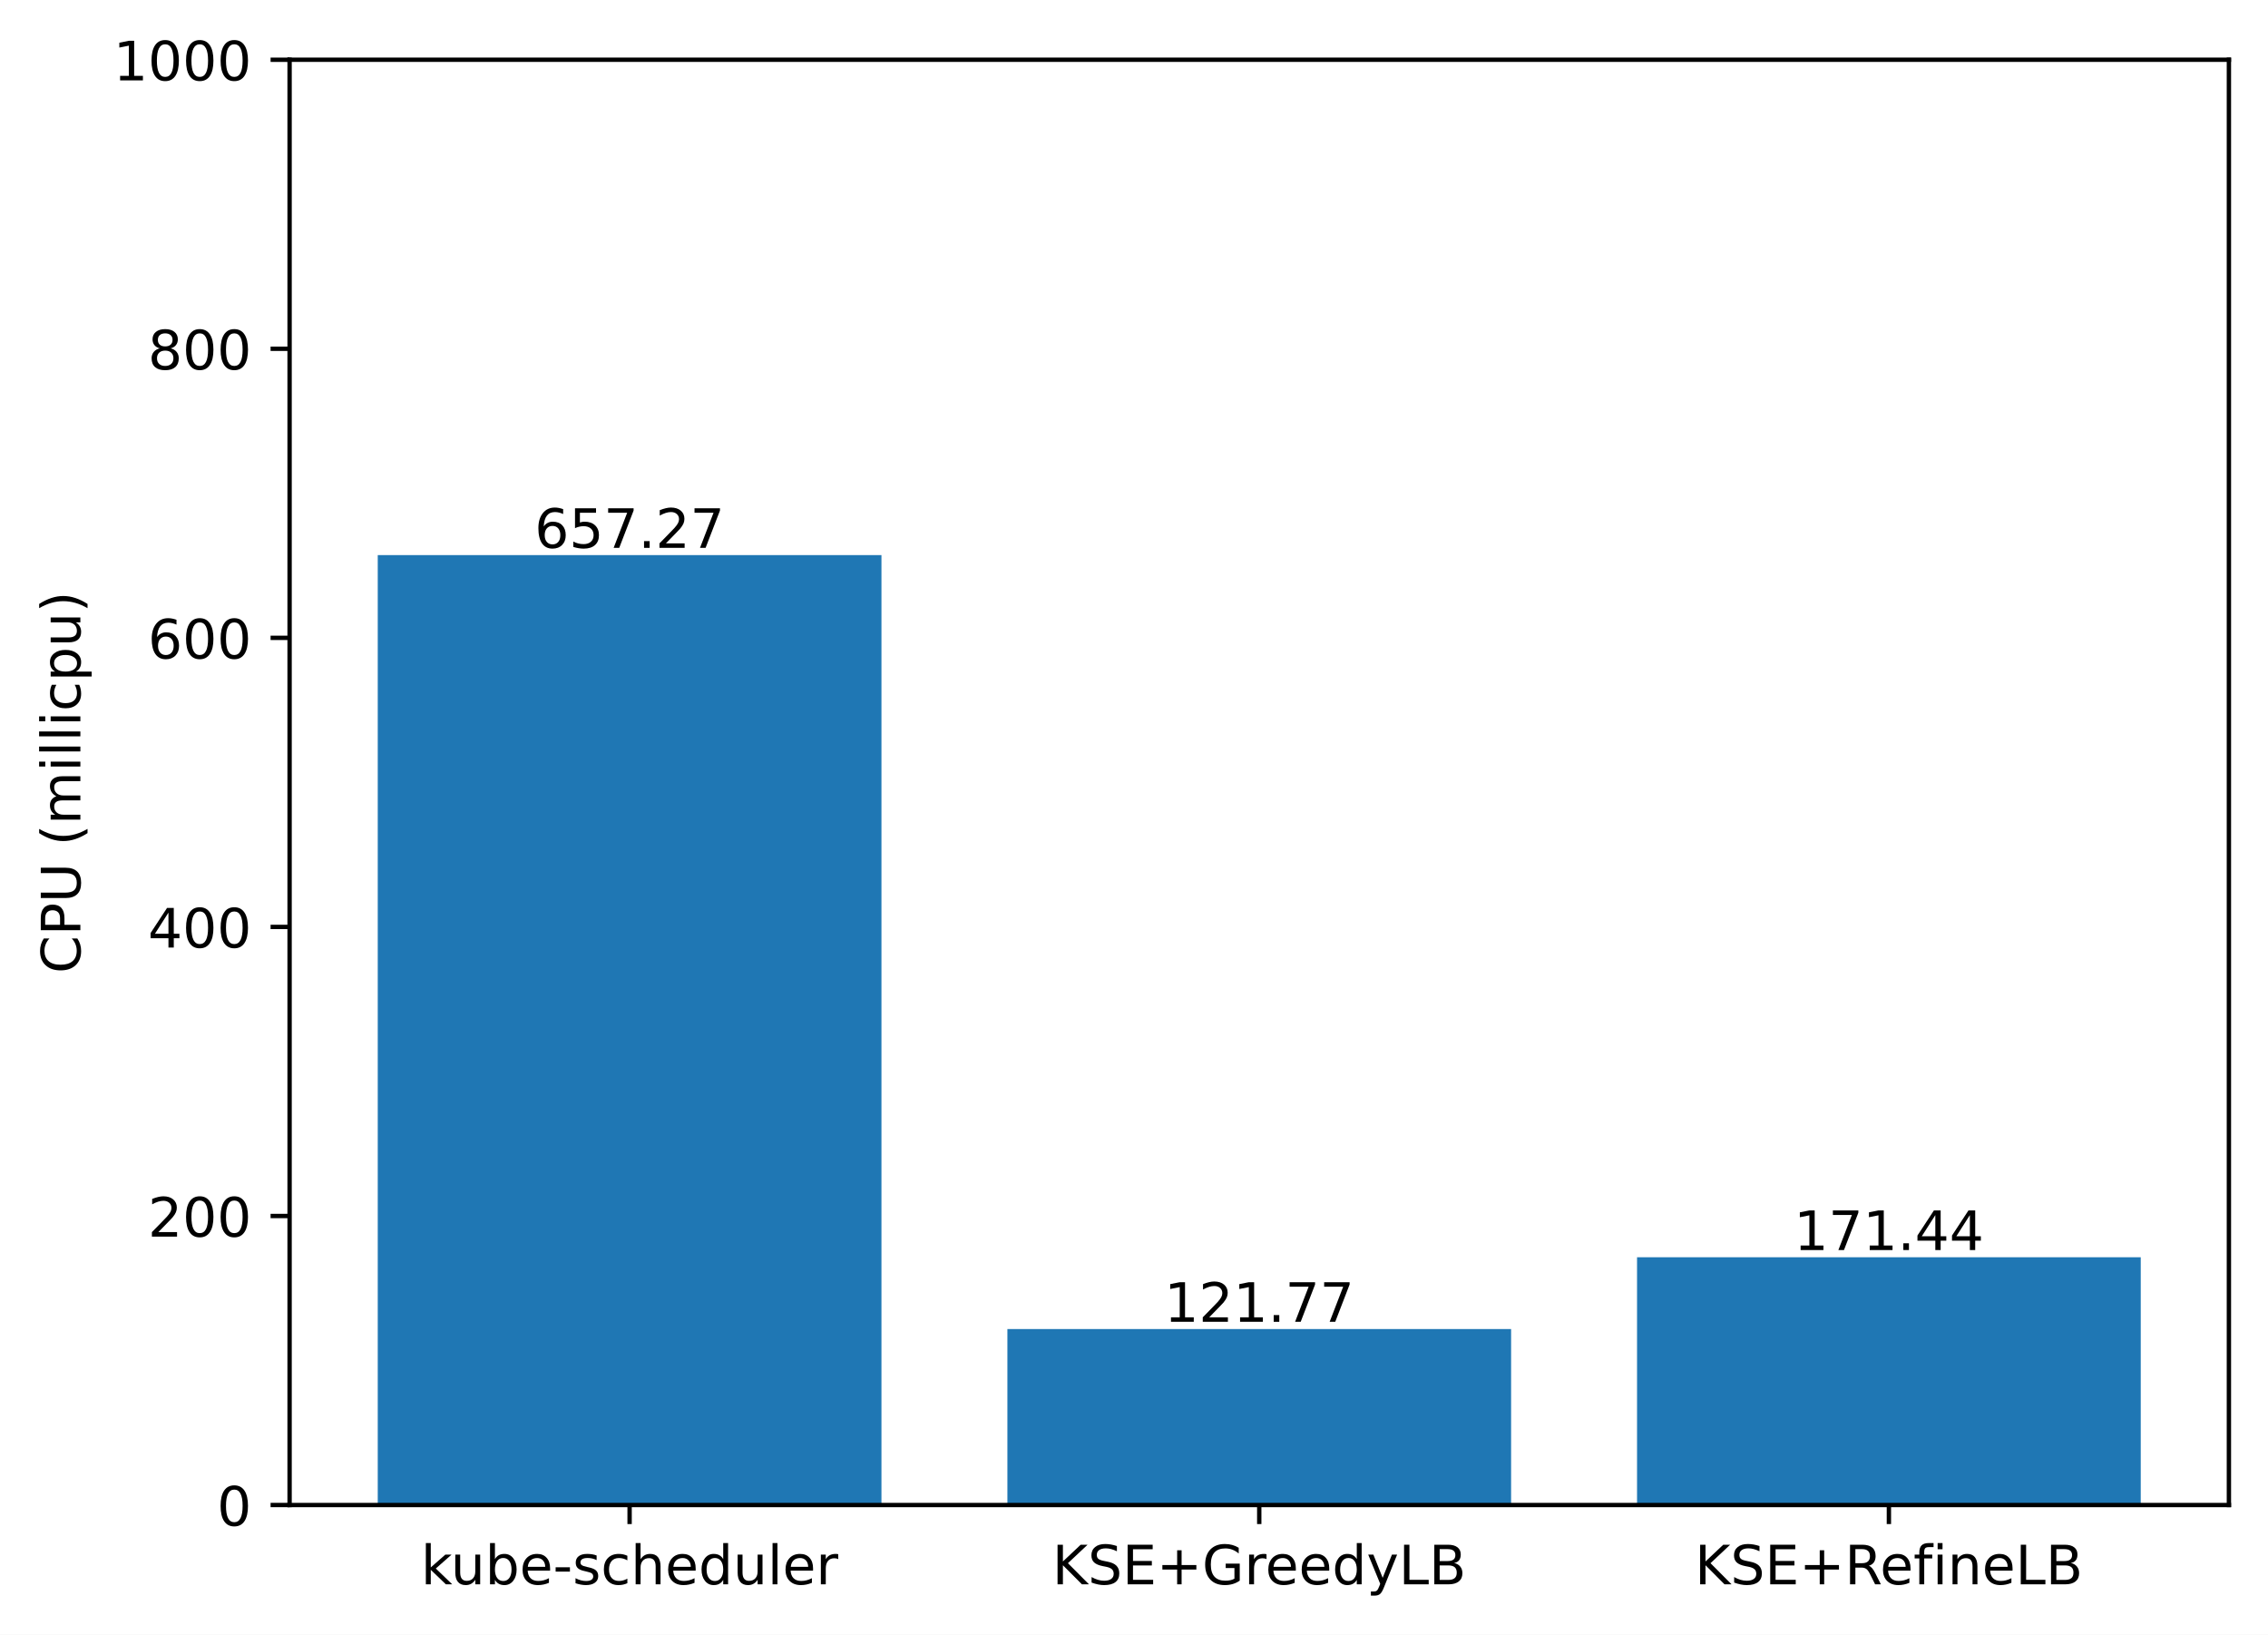
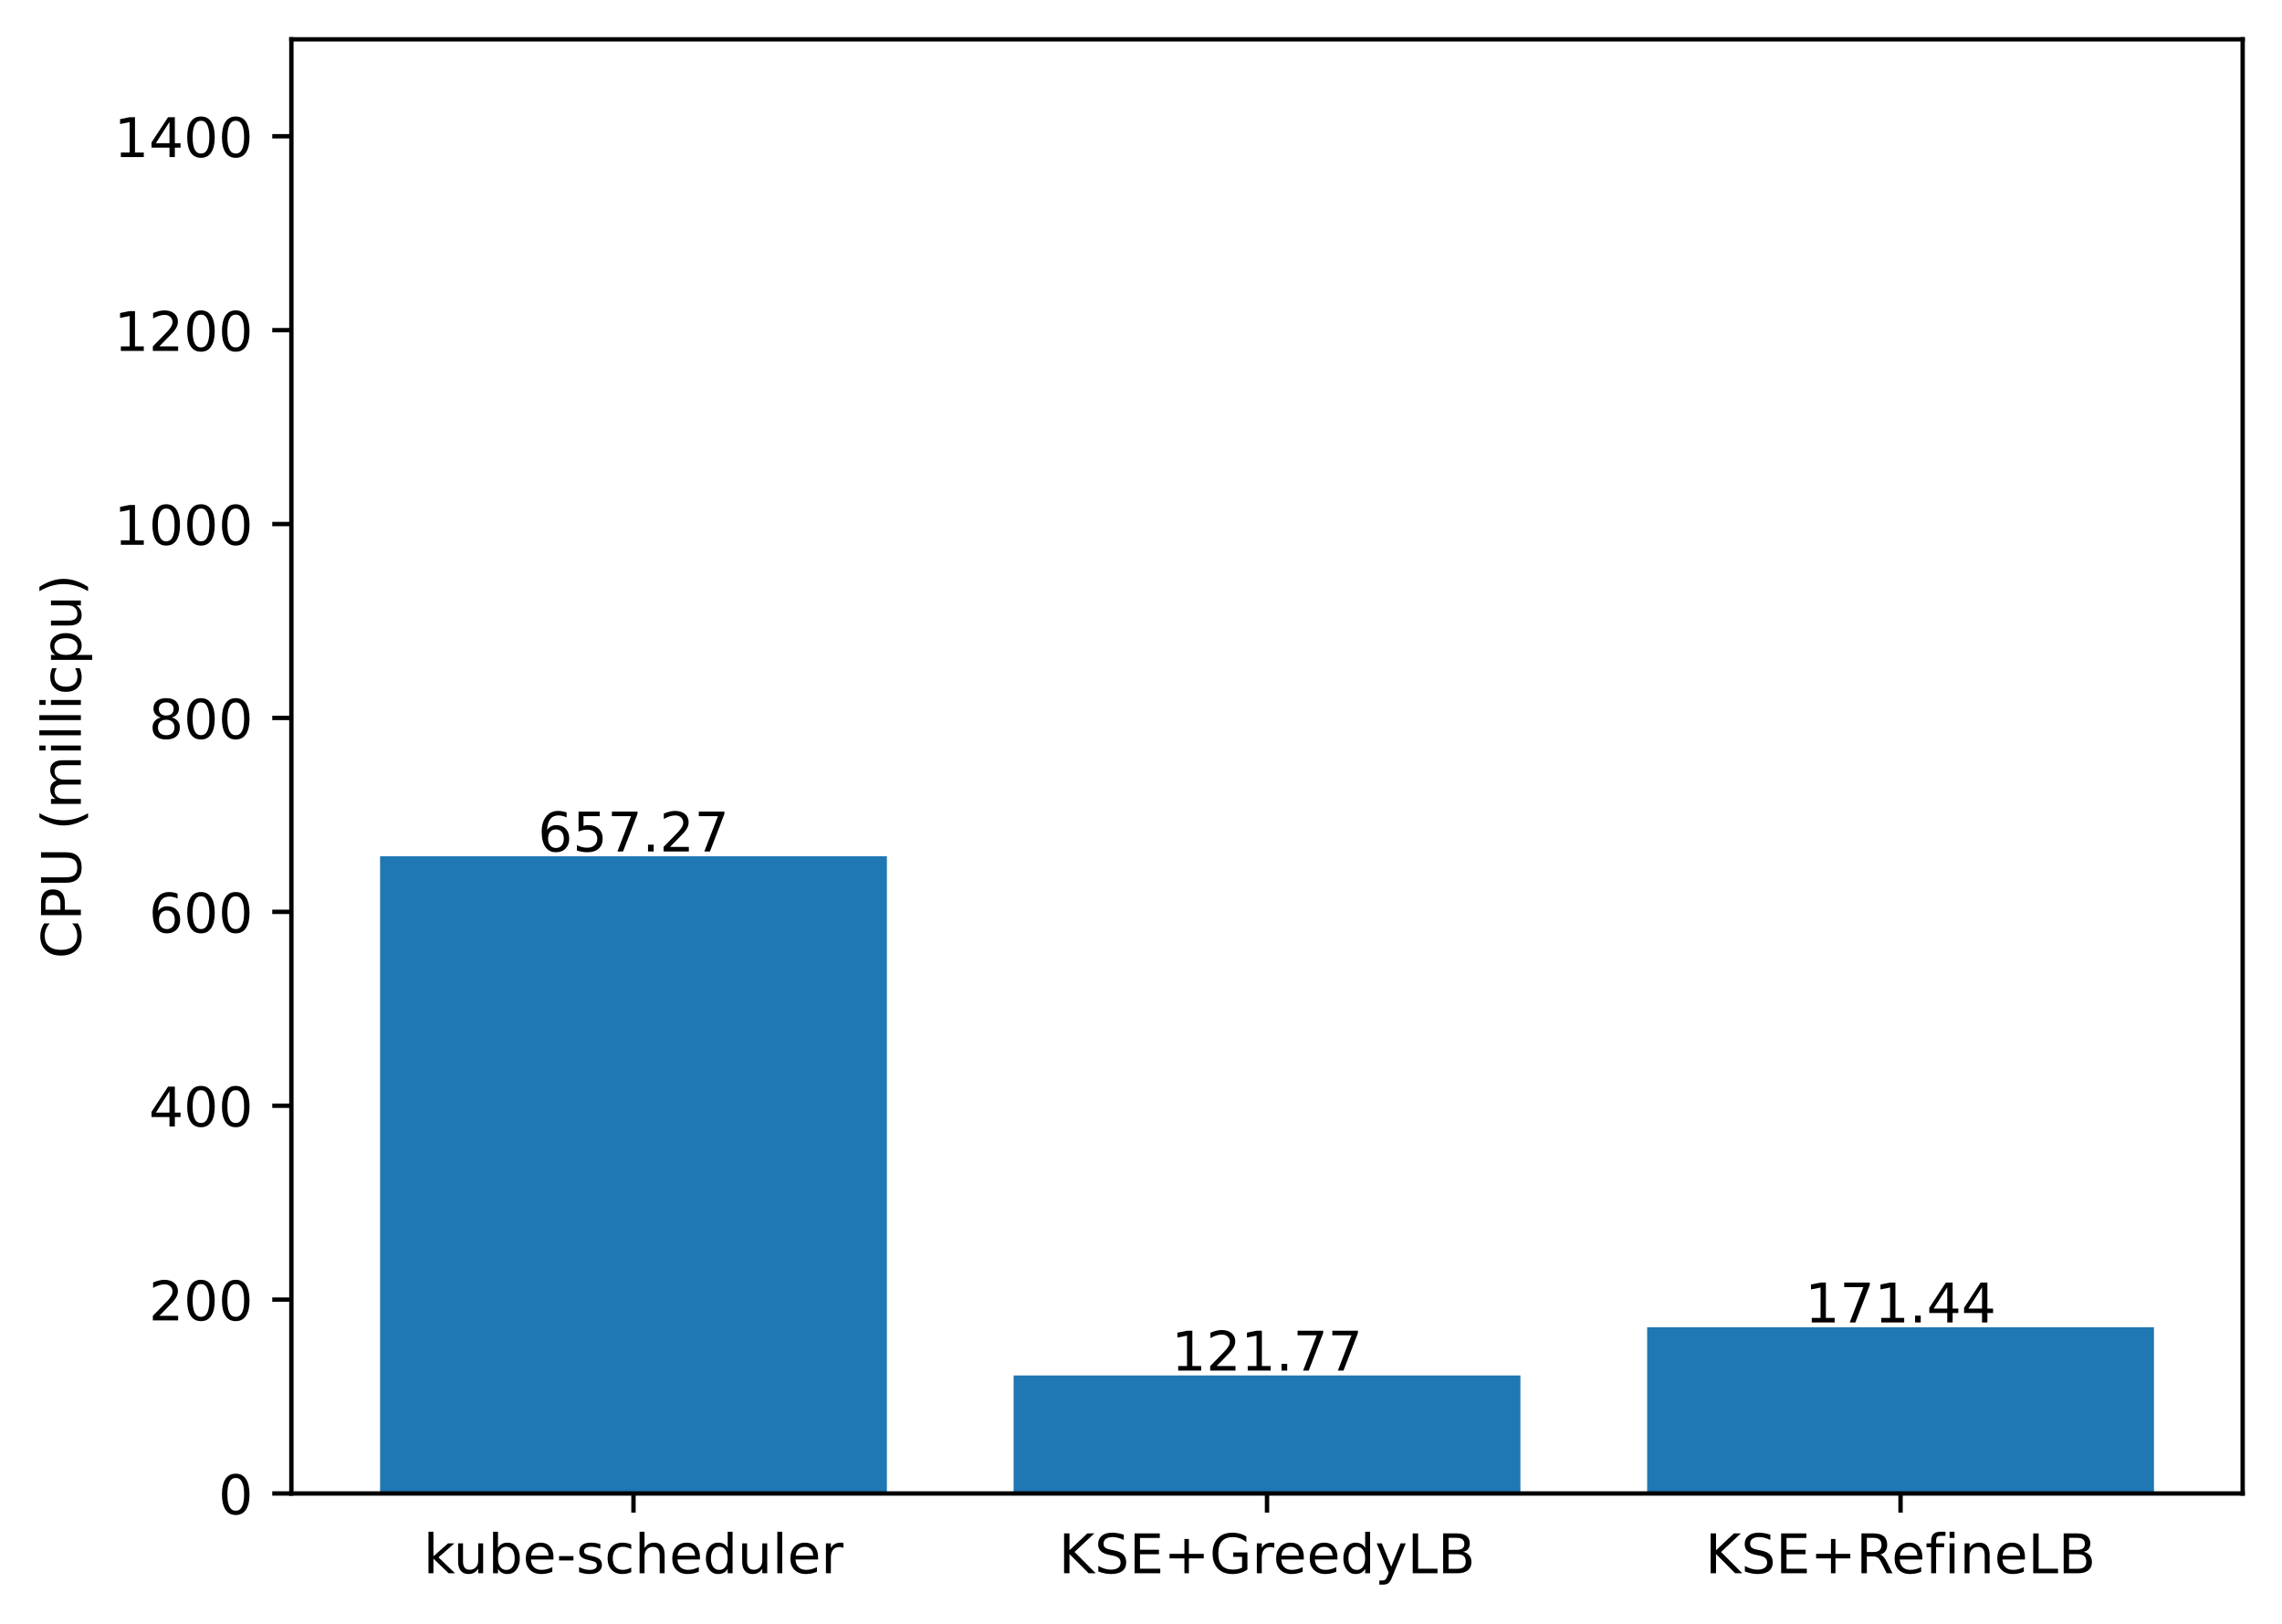
- <svg xmlns="http://www.w3.org/2000/svg" xmlns:xlink="http://www.w3.org/1999/xlink" width="417.648pt" height="300.989pt" viewBox="0 0 417.648 300.989" version="1.1">
+ <svg xmlns="http://www.w3.org/2000/svg" xmlns:xlink="http://www.w3.org/1999/xlink" width="417.648pt" height="297.19pt" viewBox="0 0 417.648 297.19" version="1.1">
  <defs>
    <style type="text/css">*{stroke-linejoin: round; stroke-linecap: butt}</style>
  </defs>
  <g id="figure_1">
    <g id="patch_1">
-       <path d="M 0 300.989  L 417.648 300.989  L 417.648 0  L 0 0  z " style="fill: #ffffff" />
+       <path d="M 0 297.19  L 417.648 297.19  L 417.648 0  L 0 0  z " style="fill: #ffffff" />
    </g>
    <g id="axes_1">
      <g id="patch_2">
-         <path d="M 53.328 277.111  L 410.448 277.111  L 410.448 10.999  L 53.328 10.999  z " style="fill: #ffffff" />
+         <path d="M 53.328 273.312  L 410.448 273.312  L 410.448 7.2  L 53.328 7.2  z " style="fill: #ffffff" />
      </g>
      <g id="patch_3">
-         <path d="M 69.561 277.111  L 162.319 277.111  L 162.319 102.204  L 69.561 102.204  z " clip-path="url(#p3a479c5b4d)" style="fill: #1f77b4" />
+         <path d="M 69.561 273.312  L 162.319 273.312  L 162.319 156.707  L 69.561 156.707  z " clip-path="url(#p61de9273e0)" style="fill: #1f77b4" />
      </g>
      <g id="patch_4">
-         <path d="M 185.509 277.111  L 278.267 277.111  L 278.267 244.707  L 185.509 244.707  z " clip-path="url(#p3a479c5b4d)" style="fill: #1f77b4" />
+         <path d="M 185.509 273.312  L 278.267 273.312  L 278.267 251.709  L 185.509 251.709  z " clip-path="url(#p61de9273e0)" style="fill: #1f77b4" />
      </g>
      <g id="patch_5">
-         <path d="M 301.457 277.111  L 394.215 277.111  L 394.215 231.489  L 301.457 231.489  z " clip-path="url(#p3a479c5b4d)" style="fill: #1f77b4" />
+         <path d="M 301.457 273.312  L 394.215 273.312  L 394.215 242.897  L 301.457 242.897  z " clip-path="url(#p61de9273e0)" style="fill: #1f77b4" />
      </g>
      <g id="matplotlib.axis_1">
        <g id="xtick_1">
          <g id="line2d_1">
            <defs>
-               <path id="m52094c0083" d="M 0 0  L 0 3.5  " style="stroke: #000000; stroke-width: 0.8" />
+               <path id="m7a3ad3dcc8" d="M 0 0  L 0 3.5  " style="stroke: #000000; stroke-width: 0.8" />
            </defs>
            <g>
-               <use xlink:href="#m52094c0083" x="115.94" y="277.111" style="stroke: #000000; stroke-width: 0.8" />
+               <use xlink:href="#m7a3ad3dcc8" x="115.94" y="273.312" style="stroke: #000000; stroke-width: 0.8" />
            </g>
          </g>
          <g id="text_1">
-             <g transform="translate(77.51429 291.7097)scale(0.1 -0.1)">
+             <g transform="translate(77.51429 287.9104)scale(0.1 -0.1)">
              <defs>
                <path id="DejaVuSans-6b" d="M 581 4863  L 1159 4863  L 1159 1991  L 2875 3500  L 3609 3500  L 1753 1863  L 3688 0  L 2938 0  L 1159 1709  L 1159 0  L 581 0  L 581 4863  z " transform="scale(0.015625)" />
                <path id="DejaVuSans-75" d="M 544 1381  L 544 3500  L 1119 3500  L 1119 1403  Q 1119 906 1312 657  Q 1506 409 1894 409  Q 2359 409 2629 706  Q 2900 1003 2900 1516  L 2900 3500  L 3475 3500  L 3475 0  L 2900 0  L 2900 538  Q 2691 219 2414 64  Q 2138 -91 1772 -91  Q 1169 -91 856 284  Q 544 659 544 1381  z M 1991 3584  L 1991 3584  z " transform="scale(0.015625)" />
                <path id="DejaVuSans-62" d="M 3116 1747  Q 3116 2381 2855 2742  Q 2594 3103 2138 3103  Q 1681 3103 1420 2742  Q 1159 2381 1159 1747  Q 1159 1113 1420 752  Q 1681 391 2138 391  Q 2594 391 2855 752  Q 3116 1113 3116 1747  z M 1159 2969  Q 1341 3281 1617 3432  Q 1894 3584 2278 3584  Q 2916 3584 3314 3078  Q 3713 2572 3713 1747  Q 3713 922 3314 415  Q 2916 -91 2278 -91  Q 1894 -91 1617 61  Q 1341 213 1159 525  L 1159 0  L 581 0  L 581 4863  L 1159 4863  L 1159 2969  z " transform="scale(0.015625)" />
                <path id="DejaVuSans-65" d="M 3597 1894  L 3597 1613  L 953 1613  Q 991 1019 1311 708  Q 1631 397 2203 397  Q 2534 397 2845 478  Q 3156 559 3463 722  L 3463 178  Q 3153 47 2828 -22  Q 2503 -91 2169 -91  Q 1331 -91 842 396  Q 353 884 353 1716  Q 353 2575 817 3079  Q 1281 3584 2069 3584  Q 2775 3584 3186 3129  Q 3597 2675 3597 1894  z M 3022 2063  Q 3016 2534 2758 2815  Q 2500 3097 2075 3097  Q 1594 3097 1305 2825  Q 1016 2553 972 2059  L 3022 2063  z " transform="scale(0.015625)" />
                <path id="DejaVuSans-2d" d="M 313 2009  L 1997 2009  L 1997 1497  L 313 1497  L 313 2009  z " transform="scale(0.015625)" />
                <path id="DejaVuSans-73" d="M 2834 3397  L 2834 2853  Q 2591 2978 2328 3040  Q 2066 3103 1784 3103  Q 1356 3103 1142 2972  Q 928 2841 928 2578  Q 928 2378 1081 2264  Q 1234 2150 1697 2047  L 1894 2003  Q 2506 1872 2764 1633  Q 3022 1394 3022 966  Q 3022 478 2636 193  Q 2250 -91 1575 -91  Q 1294 -91 989 -36  Q 684 19 347 128  L 347 722  Q 666 556 975 473  Q 1284 391 1588 391  Q 1994 391 2212 530  Q 2431 669 2431 922  Q 2431 1156 2273 1281  Q 2116 1406 1581 1522  L 1381 1569  Q 847 1681 609 1914  Q 372 2147 372 2553  Q 372 3047 722 3315  Q 1072 3584 1716 3584  Q 2034 3584 2315 3537  Q 2597 3491 2834 3397  z " transform="scale(0.015625)" />
                <path id="DejaVuSans-63" d="M 3122 3366  L 3122 2828  Q 2878 2963 2633 3030  Q 2388 3097 2138 3097  Q 1578 3097 1268 2742  Q 959 2388 959 1747  Q 959 1106 1268 751  Q 1578 397 2138 397  Q 2388 397 2633 464  Q 2878 531 3122 666  L 3122 134  Q 2881 22 2623 -34  Q 2366 -91 2075 -91  Q 1284 -91 818 406  Q 353 903 353 1747  Q 353 2603 823 3093  Q 1294 3584 2113 3584  Q 2378 3584 2631 3529  Q 2884 3475 3122 3366  z " transform="scale(0.015625)" />
                <path id="DejaVuSans-68" d="M 3513 2113  L 3513 0  L 2938 0  L 2938 2094  Q 2938 2591 2744 2837  Q 2550 3084 2163 3084  Q 1697 3084 1428 2787  Q 1159 2491 1159 1978  L 1159 0  L 581 0  L 581 4863  L 1159 4863  L 1159 2956  Q 1366 3272 1645 3428  Q 1925 3584 2291 3584  Q 2894 3584 3203 3211  Q 3513 2838 3513 2113  z " transform="scale(0.015625)" />
                <path id="DejaVuSans-64" d="M 2906 2969  L 2906 4863  L 3481 4863  L 3481 0  L 2906 0  L 2906 525  Q 2725 213 2448 61  Q 2172 -91 1784 -91  Q 1150 -91 751 415  Q 353 922 353 1747  Q 353 2572 751 3078  Q 1150 3584 1784 3584  Q 2172 3584 2448 3432  Q 2725 3281 2906 2969  z M 947 1747  Q 947 1113 1208 752  Q 1469 391 1925 391  Q 2381 391 2643 752  Q 2906 1113 2906 1747  Q 2906 2381 2643 2742  Q 2381 3103 1925 3103  Q 1469 3103 1208 2742  Q 947 2381 947 1747  z " transform="scale(0.015625)" />
                <path id="DejaVuSans-6c" d="M 603 4863  L 1178 4863  L 1178 0  L 603 0  L 603 4863  z " transform="scale(0.015625)" />
                <path id="DejaVuSans-72" d="M 2631 2963  Q 2534 3019 2420 3045  Q 2306 3072 2169 3072  Q 1681 3072 1420 2755  Q 1159 2438 1159 1844  L 1159 0  L 581 0  L 581 3500  L 1159 3500  L 1159 2956  Q 1341 3275 1631 3429  Q 1922 3584 2338 3584  Q 2397 3584 2469 3576  Q 2541 3569 2628 3553  L 2631 2963  z " transform="scale(0.015625)" />
              </defs>
              <use xlink:href="#DejaVuSans-6b" />
              <use xlink:href="#DejaVuSans-75" x="54.785" />
              <use xlink:href="#DejaVuSans-62" x="118.164" />
              <use xlink:href="#DejaVuSans-65" x="181.641" />
              <use xlink:href="#DejaVuSans-2d" x="243.164" />
              <use xlink:href="#DejaVuSans-73" x="279.248" />
              <use xlink:href="#DejaVuSans-63" x="331.348" />
              <use xlink:href="#DejaVuSans-68" x="386.328" />
              <use xlink:href="#DejaVuSans-65" x="449.707" />
              <use xlink:href="#DejaVuSans-64" x="511.23" />
              <use xlink:href="#DejaVuSans-75" x="574.707" />
              <use xlink:href="#DejaVuSans-6c" x="638.086" />
              <use xlink:href="#DejaVuSans-65" x="665.869" />
              <use xlink:href="#DejaVuSans-72" x="727.393" />
            </g>
          </g>
        </g>
        <g id="xtick_2">
          <g id="line2d_2">
            <g>
-               <use xlink:href="#m52094c0083" x="231.888" y="277.111" style="stroke: #000000; stroke-width: 0.8" />
+               <use xlink:href="#m7a3ad3dcc8" x="231.888" y="273.312" style="stroke: #000000; stroke-width: 0.8" />
            </g>
          </g>
          <g id="text_2">
-             <g transform="translate(193.7655 291.7097)scale(0.1 -0.1)">
+             <g transform="translate(193.7655 287.9104)scale(0.1 -0.1)">
              <defs>
                <path id="DejaVuSans-4b" d="M 628 4666  L 1259 4666  L 1259 2694  L 3353 4666  L 4166 4666  L 1850 2491  L 4331 0  L 3500 0  L 1259 2247  L 1259 0  L 628 0  L 628 4666  z " transform="scale(0.015625)" />
                <path id="DejaVuSans-53" d="M 3425 4513  L 3425 3897  Q 3066 4069 2747 4153  Q 2428 4238 2131 4238  Q 1616 4238 1336 4038  Q 1056 3838 1056 3469  Q 1056 3159 1242 3001  Q 1428 2844 1947 2747  L 2328 2669  Q 3034 2534 3370 2195  Q 3706 1856 3706 1288  Q 3706 609 3251 259  Q 2797 -91 1919 -91  Q 1588 -91 1214 -16  Q 841 59 441 206  L 441 856  Q 825 641 1194 531  Q 1563 422 1919 422  Q 2459 422 2753 634  Q 3047 847 3047 1241  Q 3047 1584 2836 1778  Q 2625 1972 2144 2069  L 1759 2144  Q 1053 2284 737 2584  Q 422 2884 422 3419  Q 422 4038 858 4394  Q 1294 4750 2059 4750  Q 2388 4750 2728 4690  Q 3069 4631 3425 4513  z " transform="scale(0.015625)" />
                <path id="DejaVuSans-45" d="M 628 4666  L 3578 4666  L 3578 4134  L 1259 4134  L 1259 2753  L 3481 2753  L 3481 2222  L 1259 2222  L 1259 531  L 3634 531  L 3634 0  L 628 0  L 628 4666  z " transform="scale(0.015625)" />
                <path id="DejaVuSans-2b" d="M 2944 4013  L 2944 2272  L 4684 2272  L 4684 1741  L 2944 1741  L 2944 0  L 2419 0  L 2419 1741  L 678 1741  L 678 2272  L 2419 2272  L 2419 4013  L 2944 4013  z " transform="scale(0.015625)" />
                <path id="DejaVuSans-47" d="M 3809 666  L 3809 1919  L 2778 1919  L 2778 2438  L 4434 2438  L 4434 434  Q 4069 175 3628 42  Q 3188 -91 2688 -91  Q 1594 -91 976 548  Q 359 1188 359 2328  Q 359 3472 976 4111  Q 1594 4750 2688 4750  Q 3144 4750 3555 4637  Q 3966 4525 4313 4306  L 4313 3634  Q 3963 3931 3569 4081  Q 3175 4231 2741 4231  Q 1884 4231 1454 3753  Q 1025 3275 1025 2328  Q 1025 1384 1454 906  Q 1884 428 2741 428  Q 3075 428 3337 486  Q 3600 544 3809 666  z " transform="scale(0.015625)" />
                <path id="DejaVuSans-79" d="M 2059 -325  Q 1816 -950 1584 -1140  Q 1353 -1331 966 -1331  L 506 -1331  L 506 -850  L 844 -850  Q 1081 -850 1212 -737  Q 1344 -625 1503 -206  L 1606 56  L 191 3500  L 800 3500  L 1894 763  L 2988 3500  L 3597 3500  L 2059 -325  z " transform="scale(0.015625)" />
                <path id="DejaVuSans-4c" d="M 628 4666  L 1259 4666  L 1259 531  L 3531 531  L 3531 0  L 628 0  L 628 4666  z " transform="scale(0.015625)" />
                <path id="DejaVuSans-42" d="M 1259 2228  L 1259 519  L 2272 519  Q 2781 519 3026 730  Q 3272 941 3272 1375  Q 3272 1813 3026 2020  Q 2781 2228 2272 2228  L 1259 2228  z M 1259 4147  L 1259 2741  L 2194 2741  Q 2656 2741 2882 2914  Q 3109 3088 3109 3444  Q 3109 3797 2882 3972  Q 2656 4147 2194 4147  L 1259 4147  z M 628 4666  L 2241 4666  Q 2963 4666 3353 4366  Q 3744 4066 3744 3513  Q 3744 3084 3544 2831  Q 3344 2578 2956 2516  Q 3422 2416 3680 2098  Q 3938 1781 3938 1306  Q 3938 681 3513 340  Q 3088 0 2303 0  L 628 0  L 628 4666  z " transform="scale(0.015625)" />
              </defs>
              <use xlink:href="#DejaVuSans-4b" />
              <use xlink:href="#DejaVuSans-53" x="65.576" />
              <use xlink:href="#DejaVuSans-45" x="129.053" />
              <use xlink:href="#DejaVuSans-2b" x="192.236" />
              <use xlink:href="#DejaVuSans-47" x="276.025" />
              <use xlink:href="#DejaVuSans-72" x="353.516" />
              <use xlink:href="#DejaVuSans-65" x="392.379" />
              <use xlink:href="#DejaVuSans-65" x="453.902" />
              <use xlink:href="#DejaVuSans-64" x="515.426" />
              <use xlink:href="#DejaVuSans-79" x="578.902" />
              <use xlink:href="#DejaVuSans-4c" x="638.082" />
              <use xlink:href="#DejaVuSans-42" x="693.795" />
            </g>
          </g>
        </g>
        <g id="xtick_3">
          <g id="line2d_3">
            <g>
-               <use xlink:href="#m52094c0083" x="347.836" y="277.111" style="stroke: #000000; stroke-width: 0.8" />
+               <use xlink:href="#m7a3ad3dcc8" x="347.836" y="273.312" style="stroke: #000000; stroke-width: 0.8" />
            </g>
          </g>
          <g id="text_3">
-             <g transform="translate(312.0971 291.7097)scale(0.1 -0.1)">
+             <g transform="translate(312.0971 287.9104)scale(0.1 -0.1)">
              <defs>
                <path id="DejaVuSans-52" d="M 2841 2188  Q 3044 2119 3236 1894  Q 3428 1669 3622 1275  L 4263 0  L 3584 0  L 2988 1197  Q 2756 1666 2539 1819  Q 2322 1972 1947 1972  L 1259 1972  L 1259 0  L 628 0  L 628 4666  L 2053 4666  Q 2853 4666 3247 4331  Q 3641 3997 3641 3322  Q 3641 2881 3436 2590  Q 3231 2300 2841 2188  z M 1259 4147  L 1259 2491  L 2053 2491  Q 2509 2491 2742 2702  Q 2975 2913 2975 3322  Q 2975 3731 2742 3939  Q 2509 4147 2053 4147  L 1259 4147  z " transform="scale(0.015625)" />
                <path id="DejaVuSans-66" d="M 2375 4863  L 2375 4384  L 1825 4384  Q 1516 4384 1395 4259  Q 1275 4134 1275 3809  L 1275 3500  L 2222 3500  L 2222 3053  L 1275 3053  L 1275 0  L 697 0  L 697 3053  L 147 3053  L 147 3500  L 697 3500  L 697 3744  Q 697 4328 969 4595  Q 1241 4863 1831 4863  L 2375 4863  z " transform="scale(0.015625)" />
                <path id="DejaVuSans-69" d="M 603 3500  L 1178 3500  L 1178 0  L 603 0  L 603 3500  z M 603 4863  L 1178 4863  L 1178 4134  L 603 4134  L 603 4863  z " transform="scale(0.015625)" />
                <path id="DejaVuSans-6e" d="M 3513 2113  L 3513 0  L 2938 0  L 2938 2094  Q 2938 2591 2744 2837  Q 2550 3084 2163 3084  Q 1697 3084 1428 2787  Q 1159 2491 1159 1978  L 1159 0  L 581 0  L 581 3500  L 1159 3500  L 1159 2956  Q 1366 3272 1645 3428  Q 1925 3584 2291 3584  Q 2894 3584 3203 3211  Q 3513 2838 3513 2113  z " transform="scale(0.015625)" />
              </defs>
              <use xlink:href="#DejaVuSans-4b" />
              <use xlink:href="#DejaVuSans-53" x="65.576" />
              <use xlink:href="#DejaVuSans-45" x="129.053" />
              <use xlink:href="#DejaVuSans-2b" x="192.236" />
              <use xlink:href="#DejaVuSans-52" x="276.025" />
              <use xlink:href="#DejaVuSans-65" x="341.008" />
              <use xlink:href="#DejaVuSans-66" x="402.531" />
              <use xlink:href="#DejaVuSans-69" x="437.736" />
              <use xlink:href="#DejaVuSans-6e" x="465.52" />
              <use xlink:href="#DejaVuSans-65" x="528.898" />
              <use xlink:href="#DejaVuSans-4c" x="590.422" />
              <use xlink:href="#DejaVuSans-42" x="646.135" />
            </g>
          </g>
        </g>
      </g>
      <g id="matplotlib.axis_2">
        <g id="ytick_1">
          <g id="line2d_4">
            <defs>
-               <path id="m1322d1f7ef" d="M 0 0  L -3.5 0  " style="stroke: #000000; stroke-width: 0.8" />
+               <path id="m03bbb53604" d="M 0 0  L -3.5 0  " style="stroke: #000000; stroke-width: 0.8" />
            </defs>
            <g>
-               <use xlink:href="#m1322d1f7ef" x="53.328" y="277.111" style="stroke: #000000; stroke-width: 0.8" />
+               <use xlink:href="#m03bbb53604" x="53.328" y="273.312" style="stroke: #000000; stroke-width: 0.8" />
            </g>
          </g>
          <g id="text_4">
-             <g transform="translate(39.96563 280.9104)scale(0.1 -0.1)">
+             <g transform="translate(39.96563 277.1112)scale(0.1 -0.1)">
              <defs>
                <path id="DejaVuSans-30" d="M 2034 4250  Q 1547 4250 1301 3770  Q 1056 3291 1056 2328  Q 1056 1369 1301 889  Q 1547 409 2034 409  Q 2525 409 2770 889  Q 3016 1369 3016 2328  Q 3016 3291 2770 3770  Q 2525 4250 2034 4250  z M 2034 4750  Q 2819 4750 3233 4129  Q 3647 3509 3647 2328  Q 3647 1150 3233 529  Q 2819 -91 2034 -91  Q 1250 -91 836 529  Q 422 1150 422 2328  Q 422 3509 836 4129  Q 1250 4750 2034 4750  z " transform="scale(0.015625)" />
              </defs>
              <use xlink:href="#DejaVuSans-30" />
            </g>
          </g>
        </g>
        <g id="ytick_2">
          <g id="line2d_5">
            <g>
-               <use xlink:href="#m1322d1f7ef" x="53.328" y="223.889" style="stroke: #000000; stroke-width: 0.8" />
+               <use xlink:href="#m03bbb53604" x="53.328" y="237.83" style="stroke: #000000; stroke-width: 0.8" />
            </g>
          </g>
          <g id="text_5">
-             <g transform="translate(27.24063 227.688)scale(0.1 -0.1)">
+             <g transform="translate(27.24063 241.6296)scale(0.1 -0.1)">
              <defs>
                <path id="DejaVuSans-32" d="M 1228 531  L 3431 531  L 3431 0  L 469 0  L 469 531  Q 828 903 1448 1529  Q 2069 2156 2228 2338  Q 2531 2678 2651 2914  Q 2772 3150 2772 3378  Q 2772 3750 2511 3984  Q 2250 4219 1831 4219  Q 1534 4219 1204 4116  Q 875 4013 500 3803  L 500 4441  Q 881 4594 1212 4672  Q 1544 4750 1819 4750  Q 2544 4750 2975 4387  Q 3406 4025 3406 3419  Q 3406 3131 3298 2873  Q 3191 2616 2906 2266  Q 2828 2175 2409 1742  Q 1991 1309 1228 531  z " transform="scale(0.015625)" />
              </defs>
              <use xlink:href="#DejaVuSans-32" />
              <use xlink:href="#DejaVuSans-30" x="63.623" />
              <use xlink:href="#DejaVuSans-30" x="127.246" />
            </g>
          </g>
        </g>
        <g id="ytick_3">
          <g id="line2d_6">
            <g>
-               <use xlink:href="#m1322d1f7ef" x="53.328" y="170.666" style="stroke: #000000; stroke-width: 0.8" />
+               <use xlink:href="#m03bbb53604" x="53.328" y="202.349" style="stroke: #000000; stroke-width: 0.8" />
            </g>
          </g>
          <g id="text_6">
-             <g transform="translate(27.24063 174.4656)scale(0.1 -0.1)">
+             <g transform="translate(27.24063 206.148)scale(0.1 -0.1)">
              <defs>
                <path id="DejaVuSans-34" d="M 2419 4116  L 825 1625  L 2419 1625  L 2419 4116  z M 2253 4666  L 3047 4666  L 3047 1625  L 3713 1625  L 3713 1100  L 3047 1100  L 3047 0  L 2419 0  L 2419 1100  L 313 1100  L 313 1709  L 2253 4666  z " transform="scale(0.015625)" />
              </defs>
              <use xlink:href="#DejaVuSans-34" />
              <use xlink:href="#DejaVuSans-30" x="63.623" />
              <use xlink:href="#DejaVuSans-30" x="127.246" />
            </g>
          </g>
        </g>
        <g id="ytick_4">
          <g id="line2d_7">
            <g>
-               <use xlink:href="#m1322d1f7ef" x="53.328" y="117.444" style="stroke: #000000; stroke-width: 0.8" />
+               <use xlink:href="#m03bbb53604" x="53.328" y="166.867" style="stroke: #000000; stroke-width: 0.8" />
            </g>
          </g>
          <g id="text_7">
-             <g transform="translate(27.24063 121.2432)scale(0.1 -0.1)">
+             <g transform="translate(27.24063 170.6664)scale(0.1 -0.1)">
              <defs>
                <path id="DejaVuSans-36" d="M 2113 2584  Q 1688 2584 1439 2293  Q 1191 2003 1191 1497  Q 1191 994 1439 701  Q 1688 409 2113 409  Q 2538 409 2786 701  Q 3034 994 3034 1497  Q 3034 2003 2786 2293  Q 2538 2584 2113 2584  z M 3366 4563  L 3366 3988  Q 3128 4100 2886 4159  Q 2644 4219 2406 4219  Q 1781 4219 1451 3797  Q 1122 3375 1075 2522  Q 1259 2794 1537 2939  Q 1816 3084 2150 3084  Q 2853 3084 3261 2657  Q 3669 2231 3669 1497  Q 3669 778 3244 343  Q 2819 -91 2113 -91  Q 1303 -91 875 529  Q 447 1150 447 2328  Q 447 3434 972 4092  Q 1497 4750 2381 4750  Q 2619 4750 2861 4703  Q 3103 4656 3366 4563  z " transform="scale(0.015625)" />
              </defs>
              <use xlink:href="#DejaVuSans-36" />
              <use xlink:href="#DejaVuSans-30" x="63.623" />
              <use xlink:href="#DejaVuSans-30" x="127.246" />
            </g>
          </g>
        </g>
        <g id="ytick_5">
          <g id="line2d_8">
            <g>
-               <use xlink:href="#m1322d1f7ef" x="53.328" y="64.222" style="stroke: #000000; stroke-width: 0.8" />
+               <use xlink:href="#m03bbb53604" x="53.328" y="131.386" style="stroke: #000000; stroke-width: 0.8" />
            </g>
          </g>
          <g id="text_8">
-             <g transform="translate(27.24063 68.02084)scale(0.1 -0.1)">
+             <g transform="translate(27.24063 135.1848)scale(0.1 -0.1)">
              <defs>
                <path id="DejaVuSans-38" d="M 2034 2216  Q 1584 2216 1326 1975  Q 1069 1734 1069 1313  Q 1069 891 1326 650  Q 1584 409 2034 409  Q 2484 409 2743 651  Q 3003 894 3003 1313  Q 3003 1734 2745 1975  Q 2488 2216 2034 2216  z M 1403 2484  Q 997 2584 770 2862  Q 544 3141 544 3541  Q 544 4100 942 4425  Q 1341 4750 2034 4750  Q 2731 4750 3128 4425  Q 3525 4100 3525 3541  Q 3525 3141 3298 2862  Q 3072 2584 2669 2484  Q 3125 2378 3379 2068  Q 3634 1759 3634 1313  Q 3634 634 3220 271  Q 2806 -91 2034 -91  Q 1263 -91 848 271  Q 434 634 434 1313  Q 434 1759 690 2068  Q 947 2378 1403 2484  z M 1172 3481  Q 1172 3119 1398 2916  Q 1625 2713 2034 2713  Q 2441 2713 2670 2916  Q 2900 3119 2900 3481  Q 2900 3844 2670 4047  Q 2441 4250 2034 4250  Q 1625 4250 1398 4047  Q 1172 3844 1172 3481  z " transform="scale(0.015625)" />
              </defs>
              <use xlink:href="#DejaVuSans-38" />
              <use xlink:href="#DejaVuSans-30" x="63.623" />
              <use xlink:href="#DejaVuSans-30" x="127.246" />
            </g>
          </g>
        </g>
        <g id="ytick_6">
          <g id="line2d_9">
            <g>
-               <use xlink:href="#m1322d1f7ef" x="53.328" y="10.999" style="stroke: #000000; stroke-width: 0.8" />
+               <use xlink:href="#m03bbb53604" x="53.328" y="95.904" style="stroke: #000000; stroke-width: 0.8" />
            </g>
          </g>
          <g id="text_9">
-             <g transform="translate(20.87813 14.79844)scale(0.1 -0.1)">
+             <g transform="translate(20.87813 99.70322)scale(0.1 -0.1)">
              <defs>
                <path id="DejaVuSans-31" d="M 794 531  L 1825 531  L 1825 4091  L 703 3866  L 703 4441  L 1819 4666  L 2450 4666  L 2450 531  L 3481 531  L 3481 0  L 794 0  L 794 531  z " transform="scale(0.015625)" />
              </defs>
              <use xlink:href="#DejaVuSans-31" />
              <use xlink:href="#DejaVuSans-30" x="63.623" />
              <use xlink:href="#DejaVuSans-30" x="127.246" />
              <use xlink:href="#DejaVuSans-30" x="190.869" />
            </g>
          </g>
        </g>
-         <g id="text_10">
-           <g transform="translate(14.79844 179.2302)rotate(-90)scale(0.1 -0.1)">
+         <g id="ytick_7">
+           <g id="line2d_10">
+             <g>
+               <use xlink:href="#m03bbb53604" x="53.328" y="60.422" style="stroke: #000000; stroke-width: 0.8" />
+             </g>
+           </g>
+           <g id="text_10">
+             <g transform="translate(20.87813 64.22162)scale(0.1 -0.1)">
+               <use xlink:href="#DejaVuSans-31" />
+               <use xlink:href="#DejaVuSans-32" x="63.623" />
+               <use xlink:href="#DejaVuSans-30" x="127.246" />
+               <use xlink:href="#DejaVuSans-30" x="190.869" />
+             </g>
+           </g>
+         </g>
+         <g id="ytick_8">
+           <g id="line2d_11">
+             <g>
+               <use xlink:href="#m03bbb53604" x="53.328" y="24.941" style="stroke: #000000; stroke-width: 0.8" />
+             </g>
+           </g>
+           <g id="text_11">
+             <g transform="translate(20.87813 28.74002)scale(0.1 -0.1)">
+               <use xlink:href="#DejaVuSans-31" />
+               <use xlink:href="#DejaVuSans-34" x="63.623" />
+               <use xlink:href="#DejaVuSans-30" x="127.246" />
+               <use xlink:href="#DejaVuSans-30" x="190.869" />
+             </g>
+           </g>
+         </g>
+         <g id="text_12">
+           <g transform="translate(14.79844 175.431)rotate(-90)scale(0.1 -0.1)">
            <defs>
              <path id="DejaVuSans-43" d="M 4122 4306  L 4122 3641  Q 3803 3938 3442 4084  Q 3081 4231 2675 4231  Q 1875 4231 1450 3742  Q 1025 3253 1025 2328  Q 1025 1406 1450 917  Q 1875 428 2675 428  Q 3081 428 3442 575  Q 3803 722 4122 1019  L 4122 359  Q 3791 134 3420 21  Q 3050 -91 2638 -91  Q 1578 -91 968 557  Q 359 1206 359 2328  Q 359 3453 968 4101  Q 1578 4750 2638 4750  Q 3056 4750 3426 4639  Q 3797 4528 4122 4306  z " transform="scale(0.015625)" />
              <path id="DejaVuSans-50" d="M 1259 4147  L 1259 2394  L 2053 2394  Q 2494 2394 2734 2622  Q 2975 2850 2975 3272  Q 2975 3691 2734 3919  Q 2494 4147 2053 4147  L 1259 4147  z M 628 4666  L 2053 4666  Q 2838 4666 3239 4311  Q 3641 3956 3641 3272  Q 3641 2581 3239 2228  Q 2838 1875 2053 1875  L 1259 1875  L 1259 0  L 628 0  L 628 4666  z " transform="scale(0.015625)" />
              <path id="DejaVuSans-55" d="M 556 4666  L 1191 4666  L 1191 1831  Q 1191 1081 1462 751  Q 1734 422 2344 422  Q 2950 422 3222 751  Q 3494 1081 3494 1831  L 3494 4666  L 4128 4666  L 4128 1753  Q 4128 841 3676 375  Q 3225 -91 2344 -91  Q 1459 -91 1007 375  Q 556 841 556 1753  L 556 4666  z " transform="scale(0.015625)" />
              <path id="DejaVuSans-20" transform="scale(0.015625)" />
              <path id="DejaVuSans-28" d="M 1984 4856  Q 1566 4138 1362 3434  Q 1159 2731 1159 2009  Q 1159 1288 1364 580  Q 1569 -128 1984 -844  L 1484 -844  Q 1016 -109 783 600  Q 550 1309 550 2009  Q 550 2706 781 3412  Q 1013 4119 1484 4856  L 1984 4856  z " transform="scale(0.015625)" />
              <path id="DejaVuSans-6d" d="M 3328 2828  Q 3544 3216 3844 3400  Q 4144 3584 4550 3584  Q 5097 3584 5394 3201  Q 5691 2819 5691 2113  L 5691 0  L 5113 0  L 5113 2094  Q 5113 2597 4934 2840  Q 4756 3084 4391 3084  Q 3944 3084 3684 2787  Q 3425 2491 3425 1978  L 3425 0  L 2847 0  L 2847 2094  Q 2847 2600 2669 2842  Q 2491 3084 2119 3084  Q 1678 3084 1418 2786  Q 1159 2488 1159 1978  L 1159 0  L 581 0  L 581 3500  L 1159 3500  L 1159 2956  Q 1356 3278 1631 3431  Q 1906 3584 2284 3584  Q 2666 3584 2933 3390  Q 3200 3197 3328 2828  z " transform="scale(0.015625)" />
              <path id="DejaVuSans-70" d="M 1159 525  L 1159 -1331  L 581 -1331  L 581 3500  L 1159 3500  L 1159 2969  Q 1341 3281 1617 3432  Q 1894 3584 2278 3584  Q 2916 3584 3314 3078  Q 3713 2572 3713 1747  Q 3713 922 3314 415  Q 2916 -91 2278 -91  Q 1894 -91 1617 61  Q 1341 213 1159 525  z M 3116 1747  Q 3116 2381 2855 2742  Q 2594 3103 2138 3103  Q 1681 3103 1420 2742  Q 1159 2381 1159 1747  Q 1159 1113 1420 752  Q 1681 391 2138 391  Q 2594 391 2855 752  Q 3116 1113 3116 1747  z " transform="scale(0.015625)" />
              <path id="DejaVuSans-29" d="M 513 4856  L 1013 4856  Q 1481 4119 1714 3412  Q 1947 2706 1947 2009  Q 1947 1309 1714 600  Q 1481 -109 1013 -844  L 513 -844  Q 928 -128 1133 580  Q 1338 1288 1338 2009  Q 1338 2731 1133 3434  Q 928 4138 513 4856  z " transform="scale(0.015625)" />
            </defs>
            <use xlink:href="#DejaVuSans-43" />
            <use xlink:href="#DejaVuSans-50" x="69.824" />
            <use xlink:href="#DejaVuSans-55" x="130.127" />
            <use xlink:href="#DejaVuSans-20" x="203.32" />
            <use xlink:href="#DejaVuSans-28" x="235.107" />
            <use xlink:href="#DejaVuSans-6d" x="274.121" />
            <use xlink:href="#DejaVuSans-69" x="371.533" />
            <use xlink:href="#DejaVuSans-6c" x="399.316" />
            <use xlink:href="#DejaVuSans-6c" x="427.1" />
            <use xlink:href="#DejaVuSans-69" x="454.883" />
            <use xlink:href="#DejaVuSans-63" x="482.666" />
            <use xlink:href="#DejaVuSans-70" x="537.646" />
            <use xlink:href="#DejaVuSans-75" x="601.123" />
            <use xlink:href="#DejaVuSans-29" x="664.502" />
          </g>
        </g>
      </g>
      <g id="patch_6">
-         <path d="M 53.328 277.111  L 53.328 10.999  " style="fill: none; stroke: #000000; stroke-width: 0.8; stroke-linejoin: miter; stroke-linecap: square" />
+         <path d="M 53.328 273.312  L 53.328 7.2  " style="fill: none; stroke: #000000; stroke-width: 0.8; stroke-linejoin: miter; stroke-linecap: square" />
      </g>
      <g id="patch_7">
-         <path d="M 410.448 277.111  L 410.448 10.999  " style="fill: none; stroke: #000000; stroke-width: 0.8; stroke-linejoin: miter; stroke-linecap: square" />
+         <path d="M 410.448 273.312  L 410.448 7.2  " style="fill: none; stroke: #000000; stroke-width: 0.8; stroke-linejoin: miter; stroke-linecap: square" />
      </g>
      <g id="patch_8">
-         <path d="M 53.328 277.111  L 410.448 277.111  " style="fill: none; stroke: #000000; stroke-width: 0.8; stroke-linejoin: miter; stroke-linecap: square" />
+         <path d="M 53.328 273.312  L 410.448 273.312  " style="fill: none; stroke: #000000; stroke-width: 0.8; stroke-linejoin: miter; stroke-linecap: square" />
      </g>
      <g id="patch_9">
-         <path d="M 53.328 10.999  L 410.448 10.999  " style="fill: none; stroke: #000000; stroke-width: 0.8; stroke-linejoin: miter; stroke-linecap: square" />
-       </g>
-       <g id="text_11">
-         <g transform="translate(98.44476 100.8732)scale(0.1 -0.1)">
+         <path d="M 53.328 7.2  L 410.448 7.2  " style="fill: none; stroke: #000000; stroke-width: 0.8; stroke-linejoin: miter; stroke-linecap: square" />
+       </g>
+       <g id="text_13">
+         <g transform="translate(98.44476 155.82)scale(0.1 -0.1)">
          <defs>
            <path id="DejaVuSans-35" d="M 691 4666  L 3169 4666  L 3169 4134  L 1269 4134  L 1269 2991  Q 1406 3038 1543 3061  Q 1681 3084 1819 3084  Q 2600 3084 3056 2656  Q 3513 2228 3513 1497  Q 3513 744 3044 326  Q 2575 -91 1722 -91  Q 1428 -91 1123 -41  Q 819 9 494 109  L 494 744  Q 775 591 1075 516  Q 1375 441 1709 441  Q 2250 441 2565 725  Q 2881 1009 2881 1497  Q 2881 1984 2565 2268  Q 2250 2553 1709 2553  Q 1456 2553 1204 2497  Q 953 2441 691 2322  L 691 4666  z " transform="scale(0.015625)" />
            <path id="DejaVuSans-37" d="M 525 4666  L 3525 4666  L 3525 4397  L 1831 0  L 1172 0  L 2766 4134  L 525 4134  L 525 4666  z " transform="scale(0.015625)" />
            <path id="DejaVuSans-2e" d="M 684 794  L 1344 794  L 1344 0  L 684 0  L 684 794  z " transform="scale(0.015625)" />
          </defs>
          <use xlink:href="#DejaVuSans-36" />
          <use xlink:href="#DejaVuSans-35" x="63.623" />
          <use xlink:href="#DejaVuSans-37" x="127.246" />
          <use xlink:href="#DejaVuSans-2e" x="190.869" />
          <use xlink:href="#DejaVuSans-32" x="222.656" />
          <use xlink:href="#DejaVuSans-37" x="286.279" />
        </g>
      </g>
-       <g id="text_12">
-         <g transform="translate(214.3928 243.3762)scale(0.1 -0.1)">
+       <g id="text_14">
+         <g transform="translate(214.3928 250.822)scale(0.1 -0.1)">
          <use xlink:href="#DejaVuSans-31" />
          <use xlink:href="#DejaVuSans-32" x="63.623" />
          <use xlink:href="#DejaVuSans-31" x="127.246" />
          <use xlink:href="#DejaVuSans-2e" x="190.869" />
          <use xlink:href="#DejaVuSans-37" x="222.656" />
          <use xlink:href="#DejaVuSans-37" x="286.279" />
        </g>
      </g>
-       <g id="text_13">
-         <g transform="translate(330.3409 230.1584)scale(0.1 -0.1)">
+       <g id="text_15">
+         <g transform="translate(330.3409 242.0101)scale(0.1 -0.1)">
          <use xlink:href="#DejaVuSans-31" />
          <use xlink:href="#DejaVuSans-37" x="63.623" />
          <use xlink:href="#DejaVuSans-31" x="127.246" />
          <use xlink:href="#DejaVuSans-2e" x="190.869" />
          <use xlink:href="#DejaVuSans-34" x="222.656" />
          <use xlink:href="#DejaVuSans-34" x="286.279" />
        </g>
      </g>
    </g>
  </g>
  <defs>
-     <clipPath id="p3a479c5b4d">
-       <rect x="53.328" y="10.999" width="357.12" height="266.112" />
+     <clipPath id="p61de9273e0">
+       <rect x="53.328" y="7.2" width="357.12" height="266.112" />
    </clipPath>
  </defs>
</svg>
